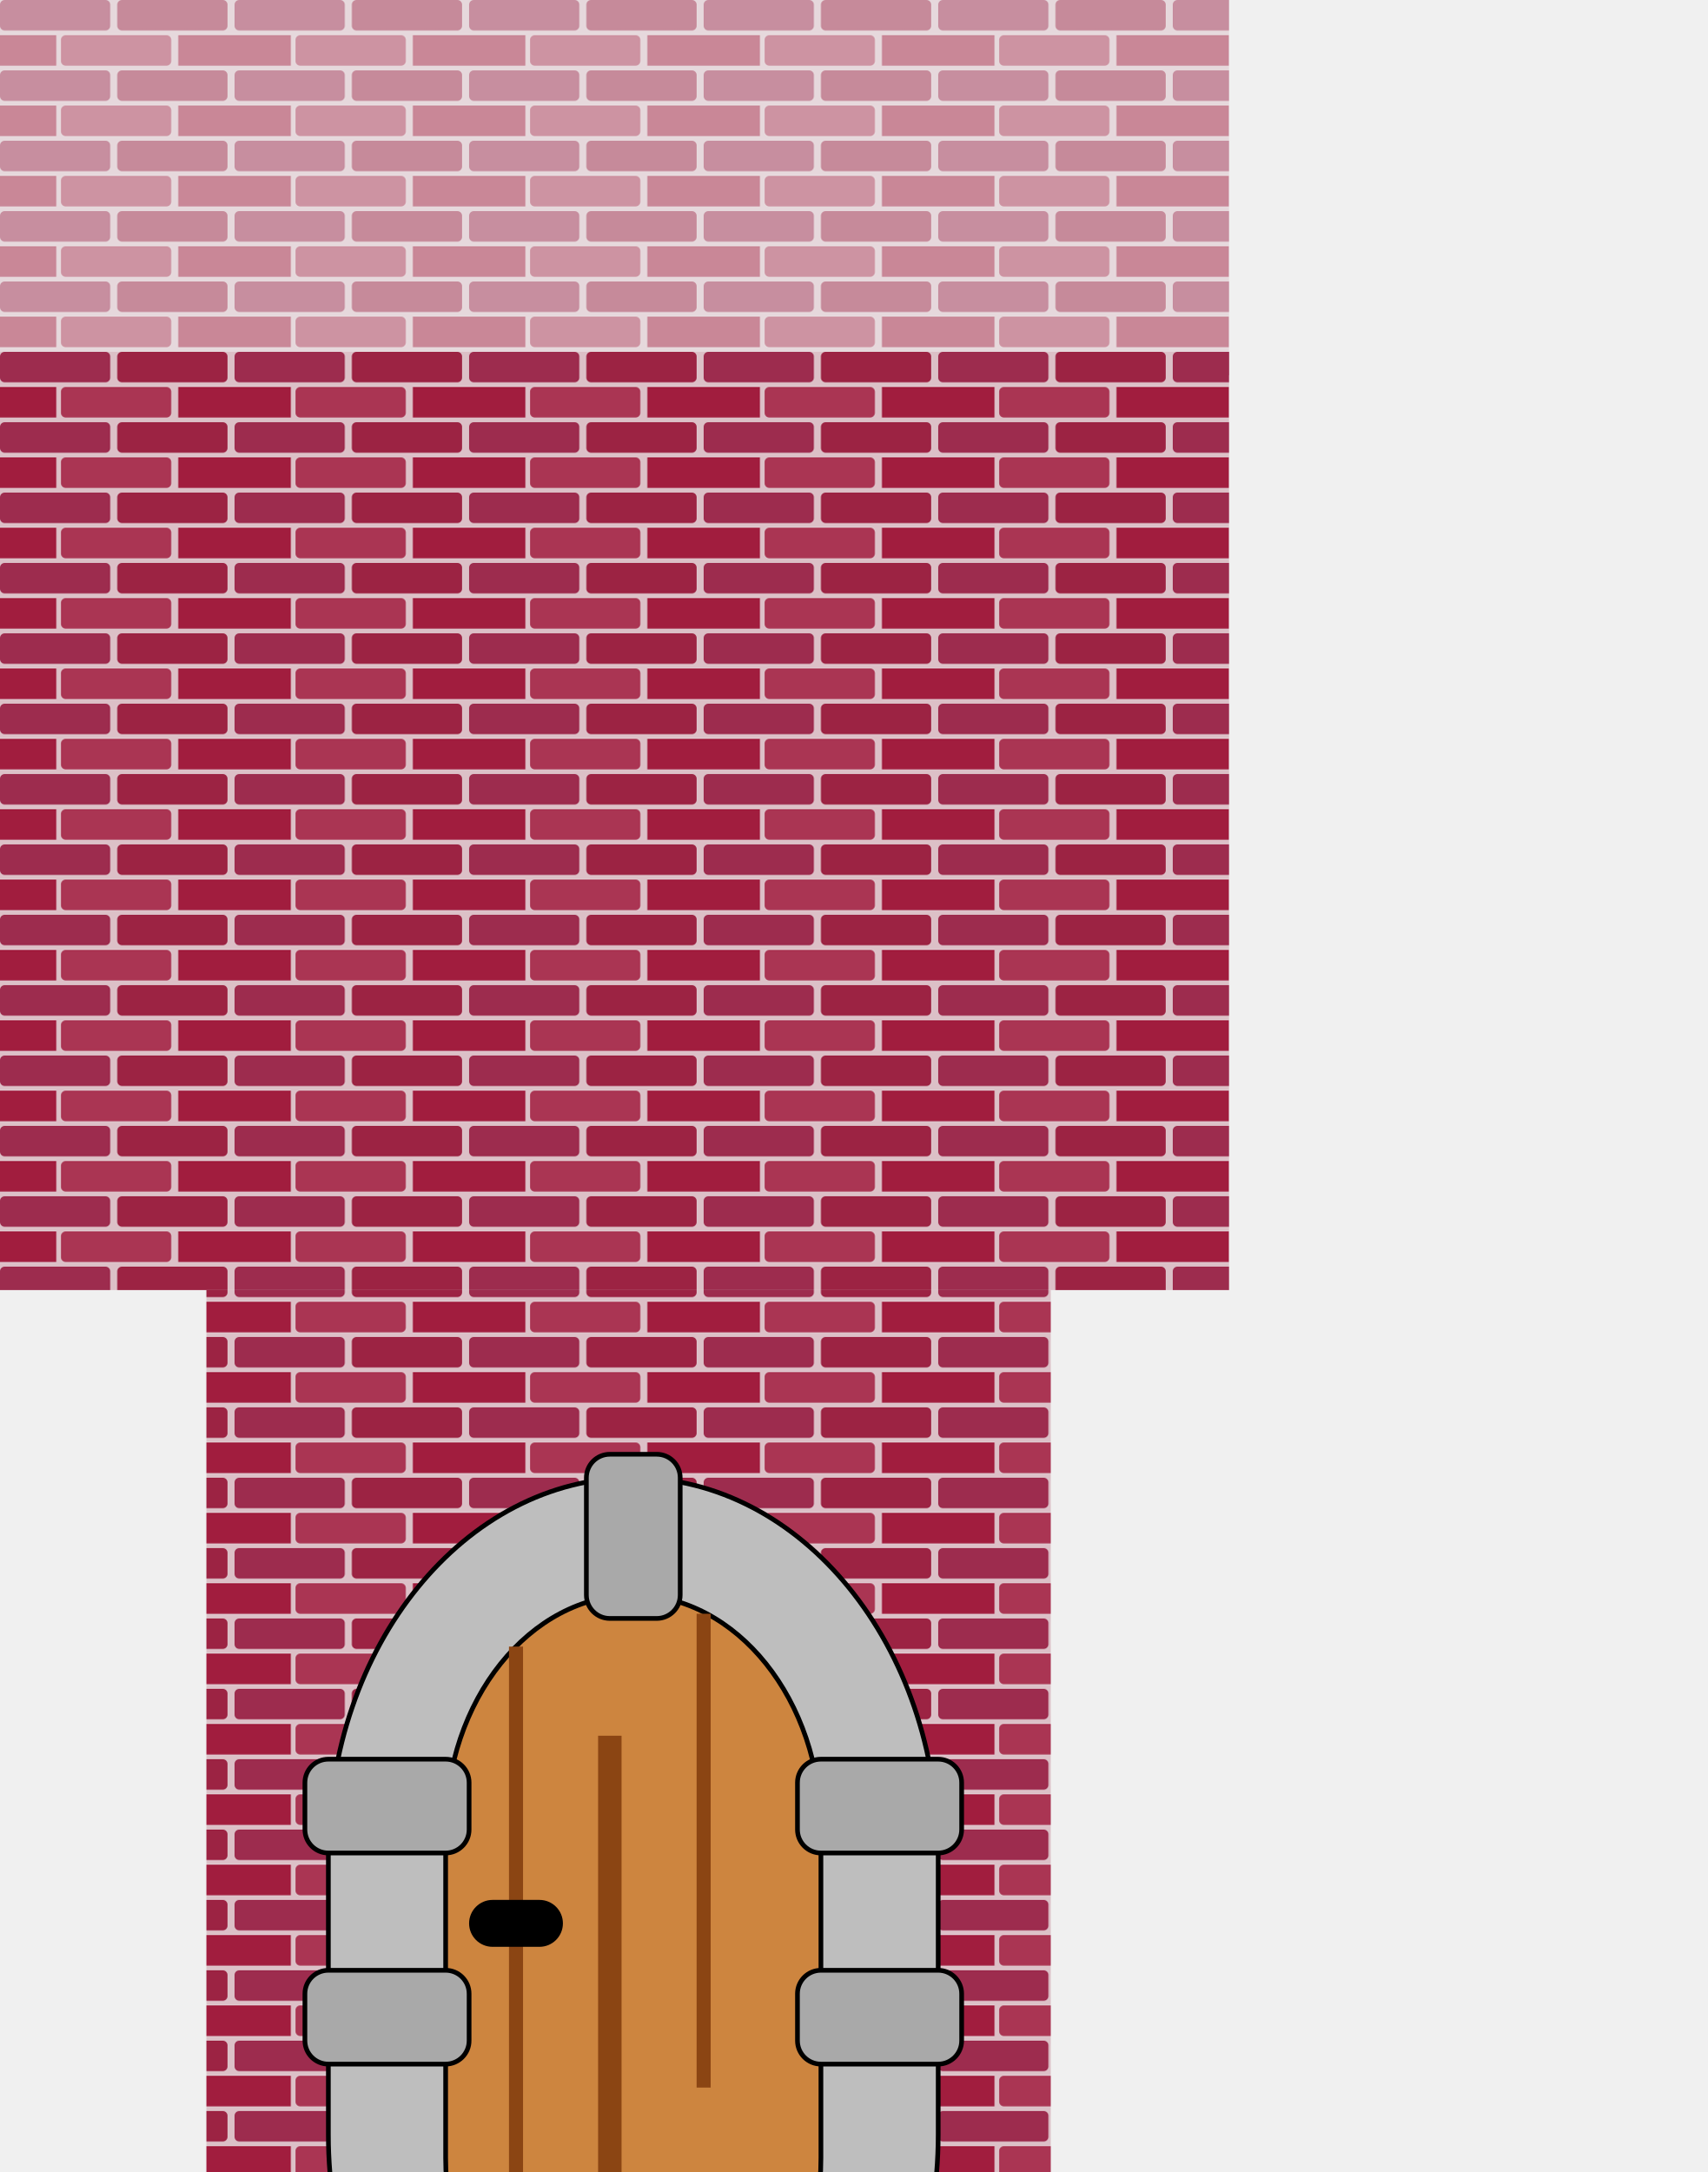
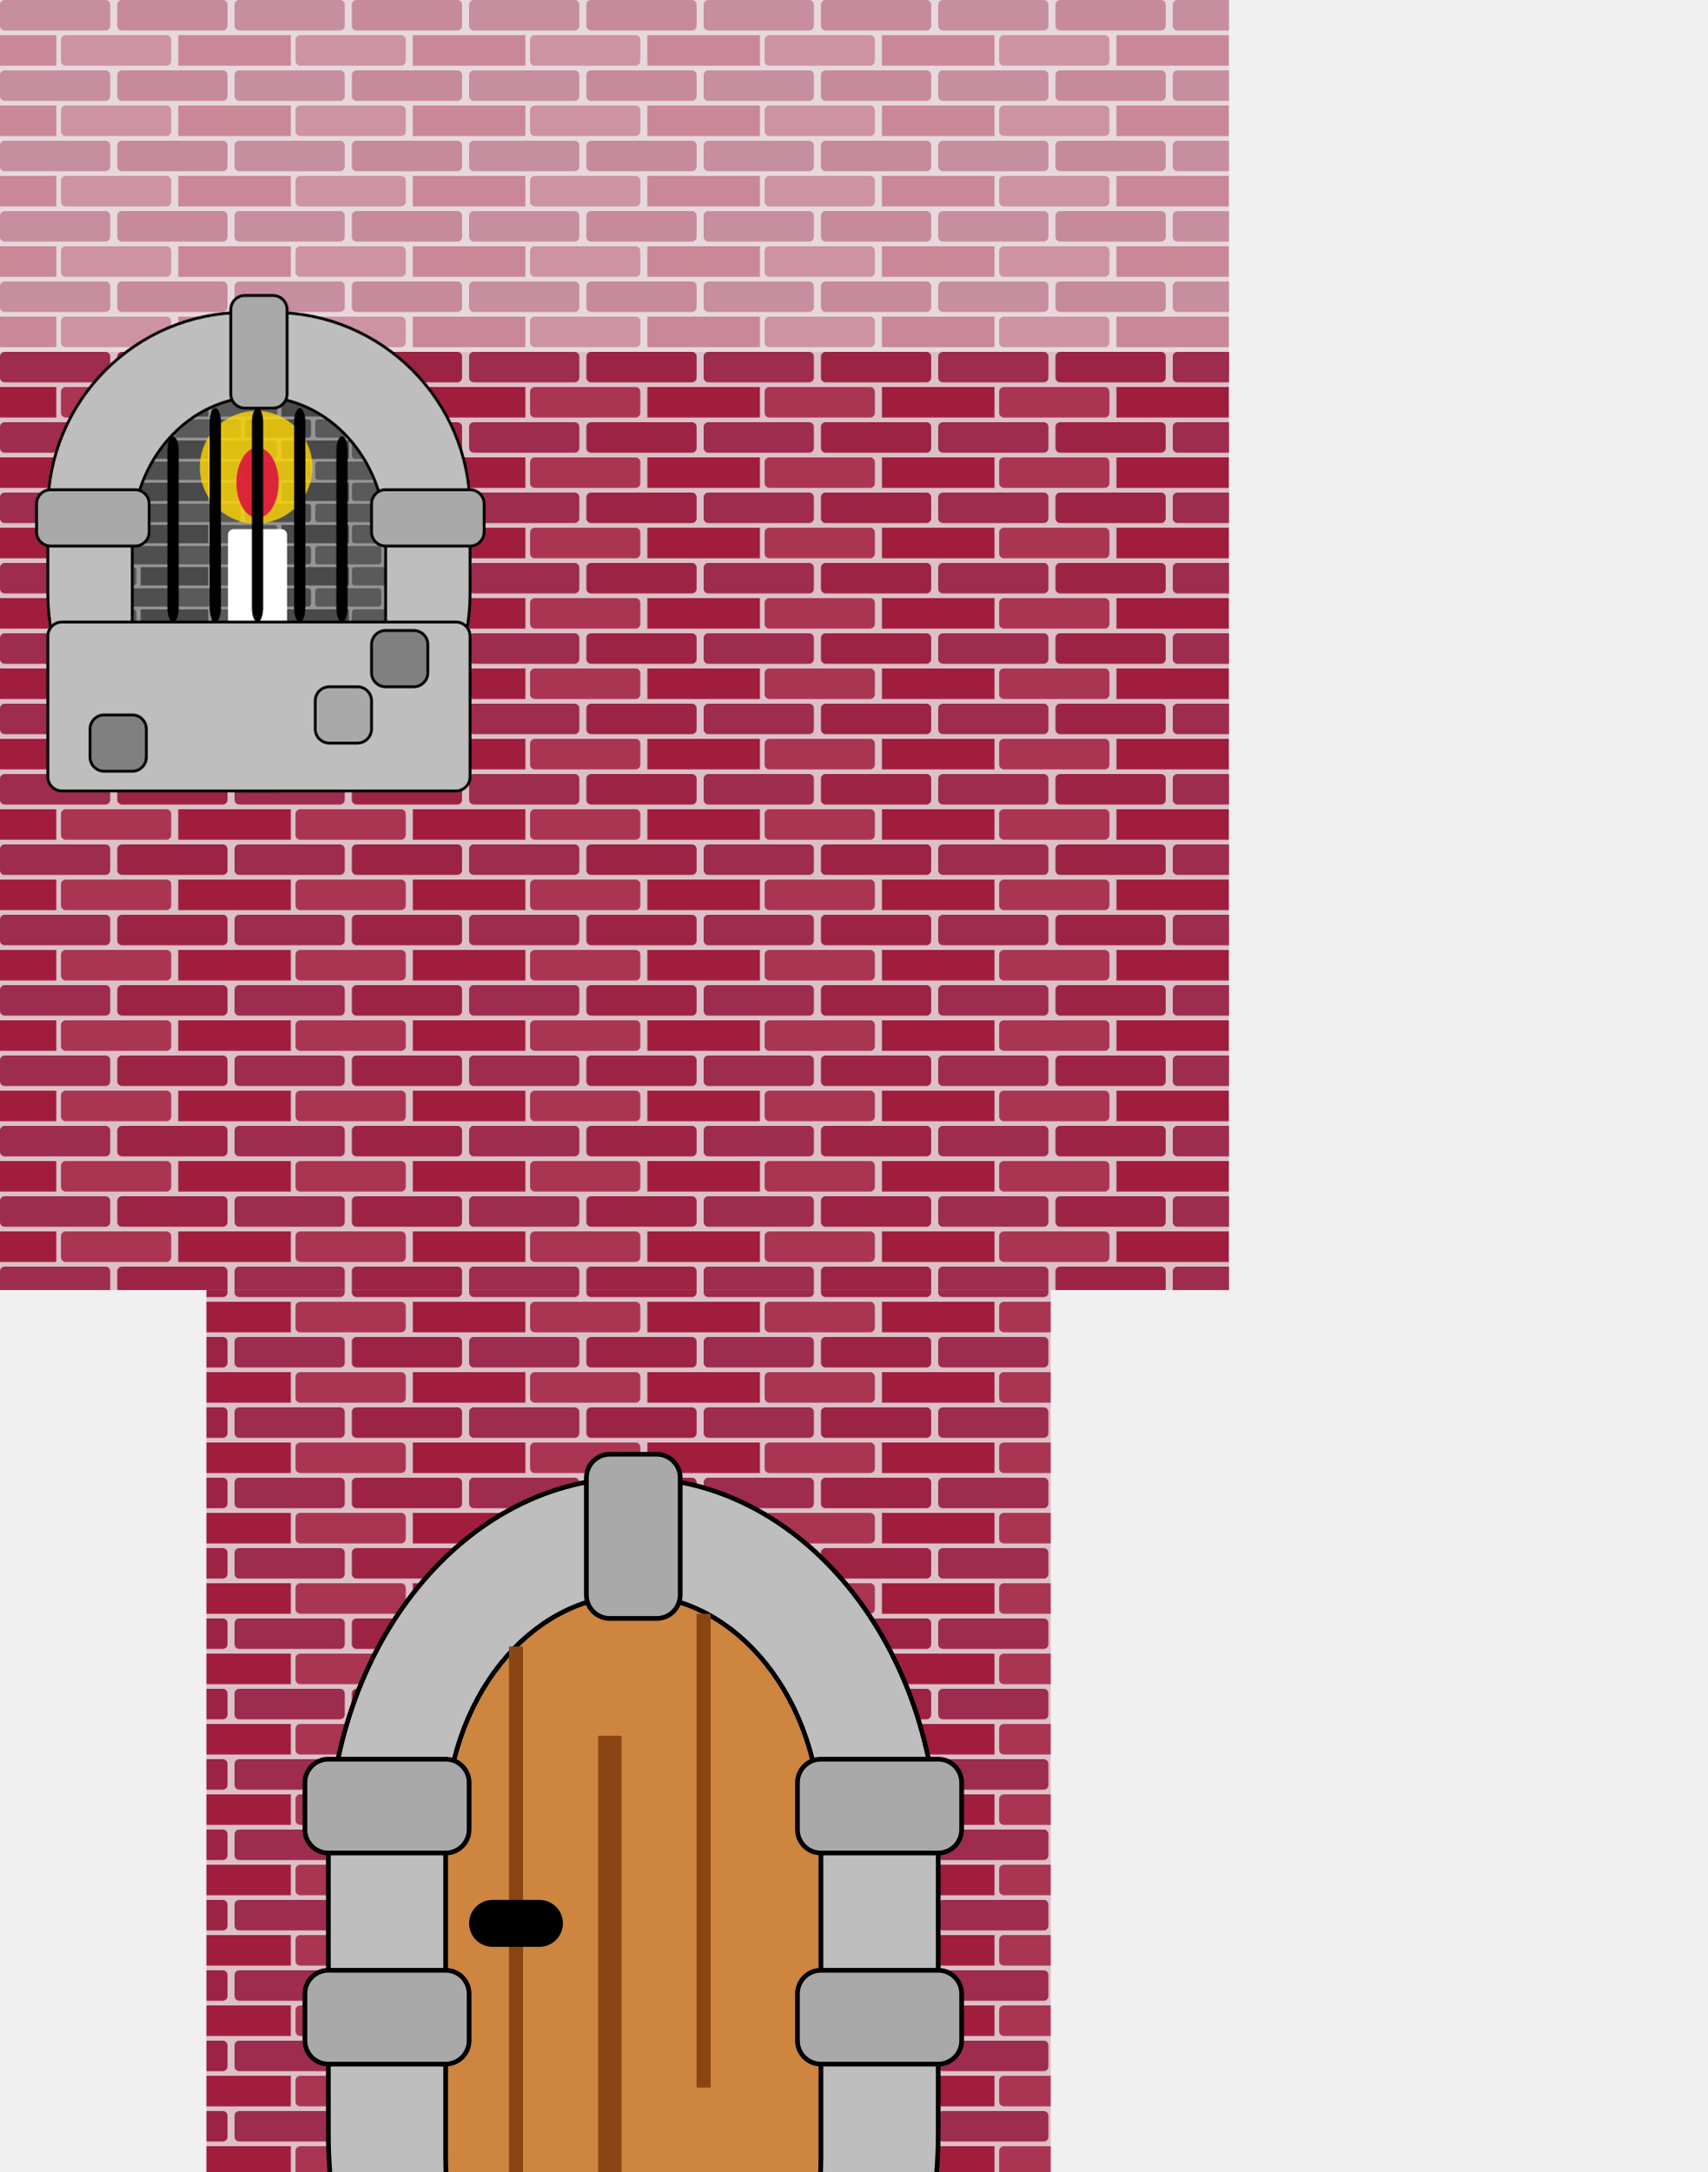
<svg xmlns="http://www.w3.org/2000/svg" width="364" height="463" x="0" y="0" id="cover1">
  <defs>
    <pattern id="my4pattern" patternUnits="userSpaceOnUse" x="0" y="0" width="50" height="15">
      <rect width="50" height="15" x="0" y="0" fill="#dcc0c7" />
      <rect width="23.5" height="6.5" x="0" y="0" rx="1" fill="#9d2c4e" />
      <rect width="23.5" height="6.5" x="25" y="0" rx="1" fill="#9c2343" />
      <rect width="12" height="6.5" x="0" y="7.5" fill="#a11d3e" />
      <rect width="23.5" height="6.5" x="13" y="7.5" rx="1" fill="#aa3553" />
      <rect width="12" height="6.5" x="38" y="7.5" fill="#a11d3e" />
+     </pattern>
+     <pattern id="my3pattern" patternUnits="userSpaceOnUse" x="0" y="0" width="50" height="15">
+       <rect width="50" height="15" x="0" y="0" class="back" fill="lightgrey" />
+       <rect width="23.5" height="6.5" x="0" y="0" rx="1" class="brickcolor1" fill="grey" />
+       <rect width="23.5" height="6.5" x="25" y="0" rx="1" class="brickcolor2" fill="#717171" />
+       <rect width="12" height="6.5" x="0" y="7.5" class="brickcolor4" fill="dimgrey" />
+       <rect width="23.5" height="6.5" x="13" y="7.5" rx="1" class="brickcolor3" fill="#808080" />
+       <rect width="12" height="6.5" x="38" y="7.5" class="brickcolor4" fill="dimgrey" />
+     </pattern>
+     <pattern id="windowPattern" patternUnits="userSpaceOnUse" x="0" y="0" width="120" height="220" viewBox="-20 -100 200 220">
+       <rect width="150" height="170" x="5" y="7" fill="#bebebe" rx="70" stroke="black" />
+       <rect width="90" height="135" x="35" y="37" rx="50" stroke="black" fill="url(#my3pattern)" />
+       <rect width="90" height="135" x="35" y="37" rx="50" opacity=".3" />
+       <rect width="21" height="35" x="69" y="84" rx="2" fill="white" />
+       <rect width="40" height="40" x="59" y="42" rx="20" fill="gold" opacity=".8" />
+       <rect width="15" height="25" x="72" y="55" rx="20" fill="crimson" opacity=".9" />
+       <rect width="150" height="60" x="5" y="117" fill="#bebebe" rx="5" stroke="black" />
+       <rect width="20" height="40" x="70" y="1" fill="darkgrey" rx="5" stroke="black" />
+       <rect width="40" height="20" x="1" y="70" fill="darkgrey" rx="5" stroke="black" />
+       <rect width="40" height="20" x="120" y="70" fill="darkgrey" rx="5" stroke="black" />
+       <rect width="20" height="20" x="120" y="120" fill="grey" rx="5" stroke="black" />
+       <rect width="20" height="20" x="100" y="140" fill="darkgrey" rx="5" stroke="black" />
+       <rect width="20" height="20" x="20" y="150" fill="grey" rx="5" stroke="black" />
+       <rect width="4" height="66" x="47.5" y="51" rx="5" />
+       <rect width="4" height="76" x="62.5" y="41" rx="5" />
+       <rect width="4" height="76" x="77.5" y="41" rx="5" />
+       <rect width="4" height="76" x="92.5" y="41" rx="5" />
+       <rect width="4" height="66" x="107.5" y="51" rx="5" />
    </pattern>
  </defs>
  <rect width="262" height="80" x="0" y="0" fill="url(#my4pattern)" opacity=".5" />
  <rect width="262" height="200" x="0" y="75" fill="url(#my4pattern)" />
  <rect width="180" height="188" x="44" y="275" fill="url(#my4pattern)" />
  <rect width="130" height="220" x="70" y="315" fill="#bebebe" rx="80" stroke="black" />
  <rect width="80" height="170" x="95" y="340" fill="peru" rx="50" stroke="black" />
  <rect width="20" height="35" x="125" y="310" fill="darkgrey" rx="5" stroke="black" />
  <rect width="35" height="20" x="65" y="375" fill="darkgrey" rx="5" stroke="black" />
  <rect width="35" height="20" x="65" y="420" fill="darkgrey" rx="5" stroke="black" />
  <rect width="35" height="20" x="170" y="375" fill="darkgrey" rx="5" stroke="black" />
  <rect width="35" height="20" x="170" y="420" fill="darkgrey" rx="5" stroke="black" />
  <line x1="110" y1="351" x2="110" y2="466" style="stroke:saddlebrown;stroke-width:3" />
  <line x1="130" y1="370" x2="130" y2="466" style="stroke:saddlebrown;stroke-width:5" />
  <line x1="150" y1="344" x2="150" y2="445" style="stroke:saddlebrown;stroke-width:3" />
  <rect width="20" height="10" x="100" y="405" rx="5" />
+   <rect width="120" height="220" x="0" y="0" fill="url(#windowPattern)" />
</svg>
